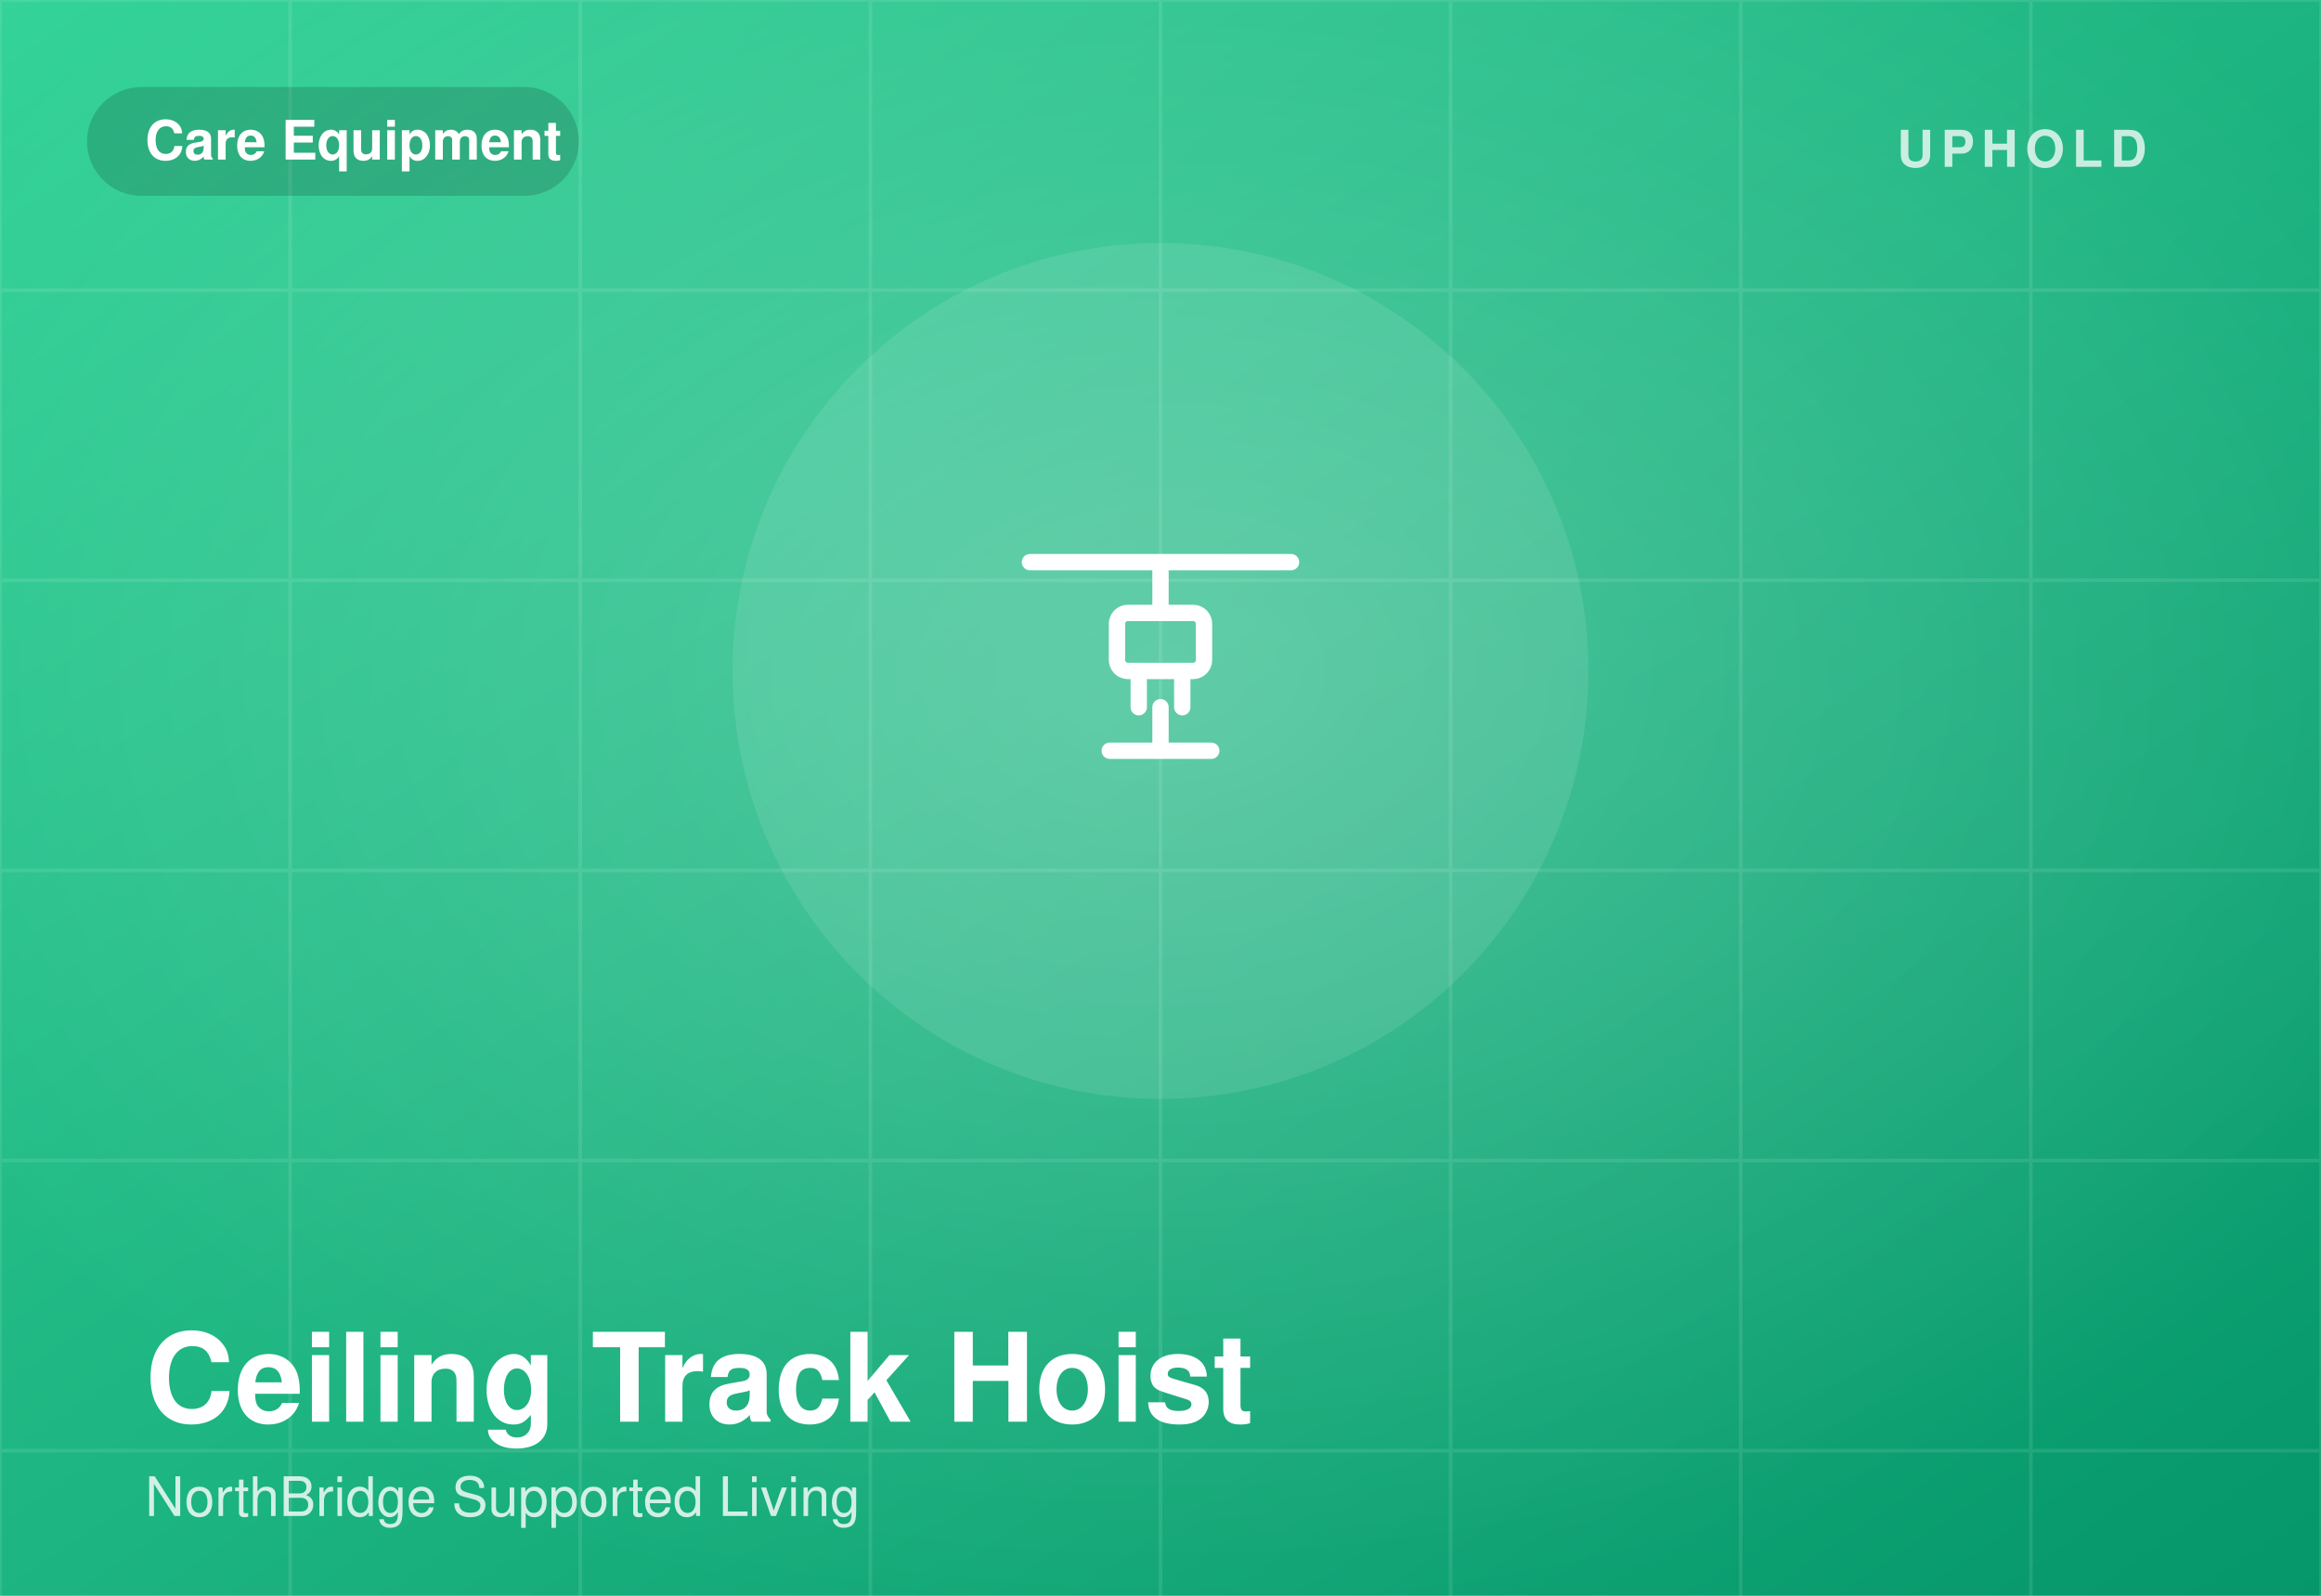
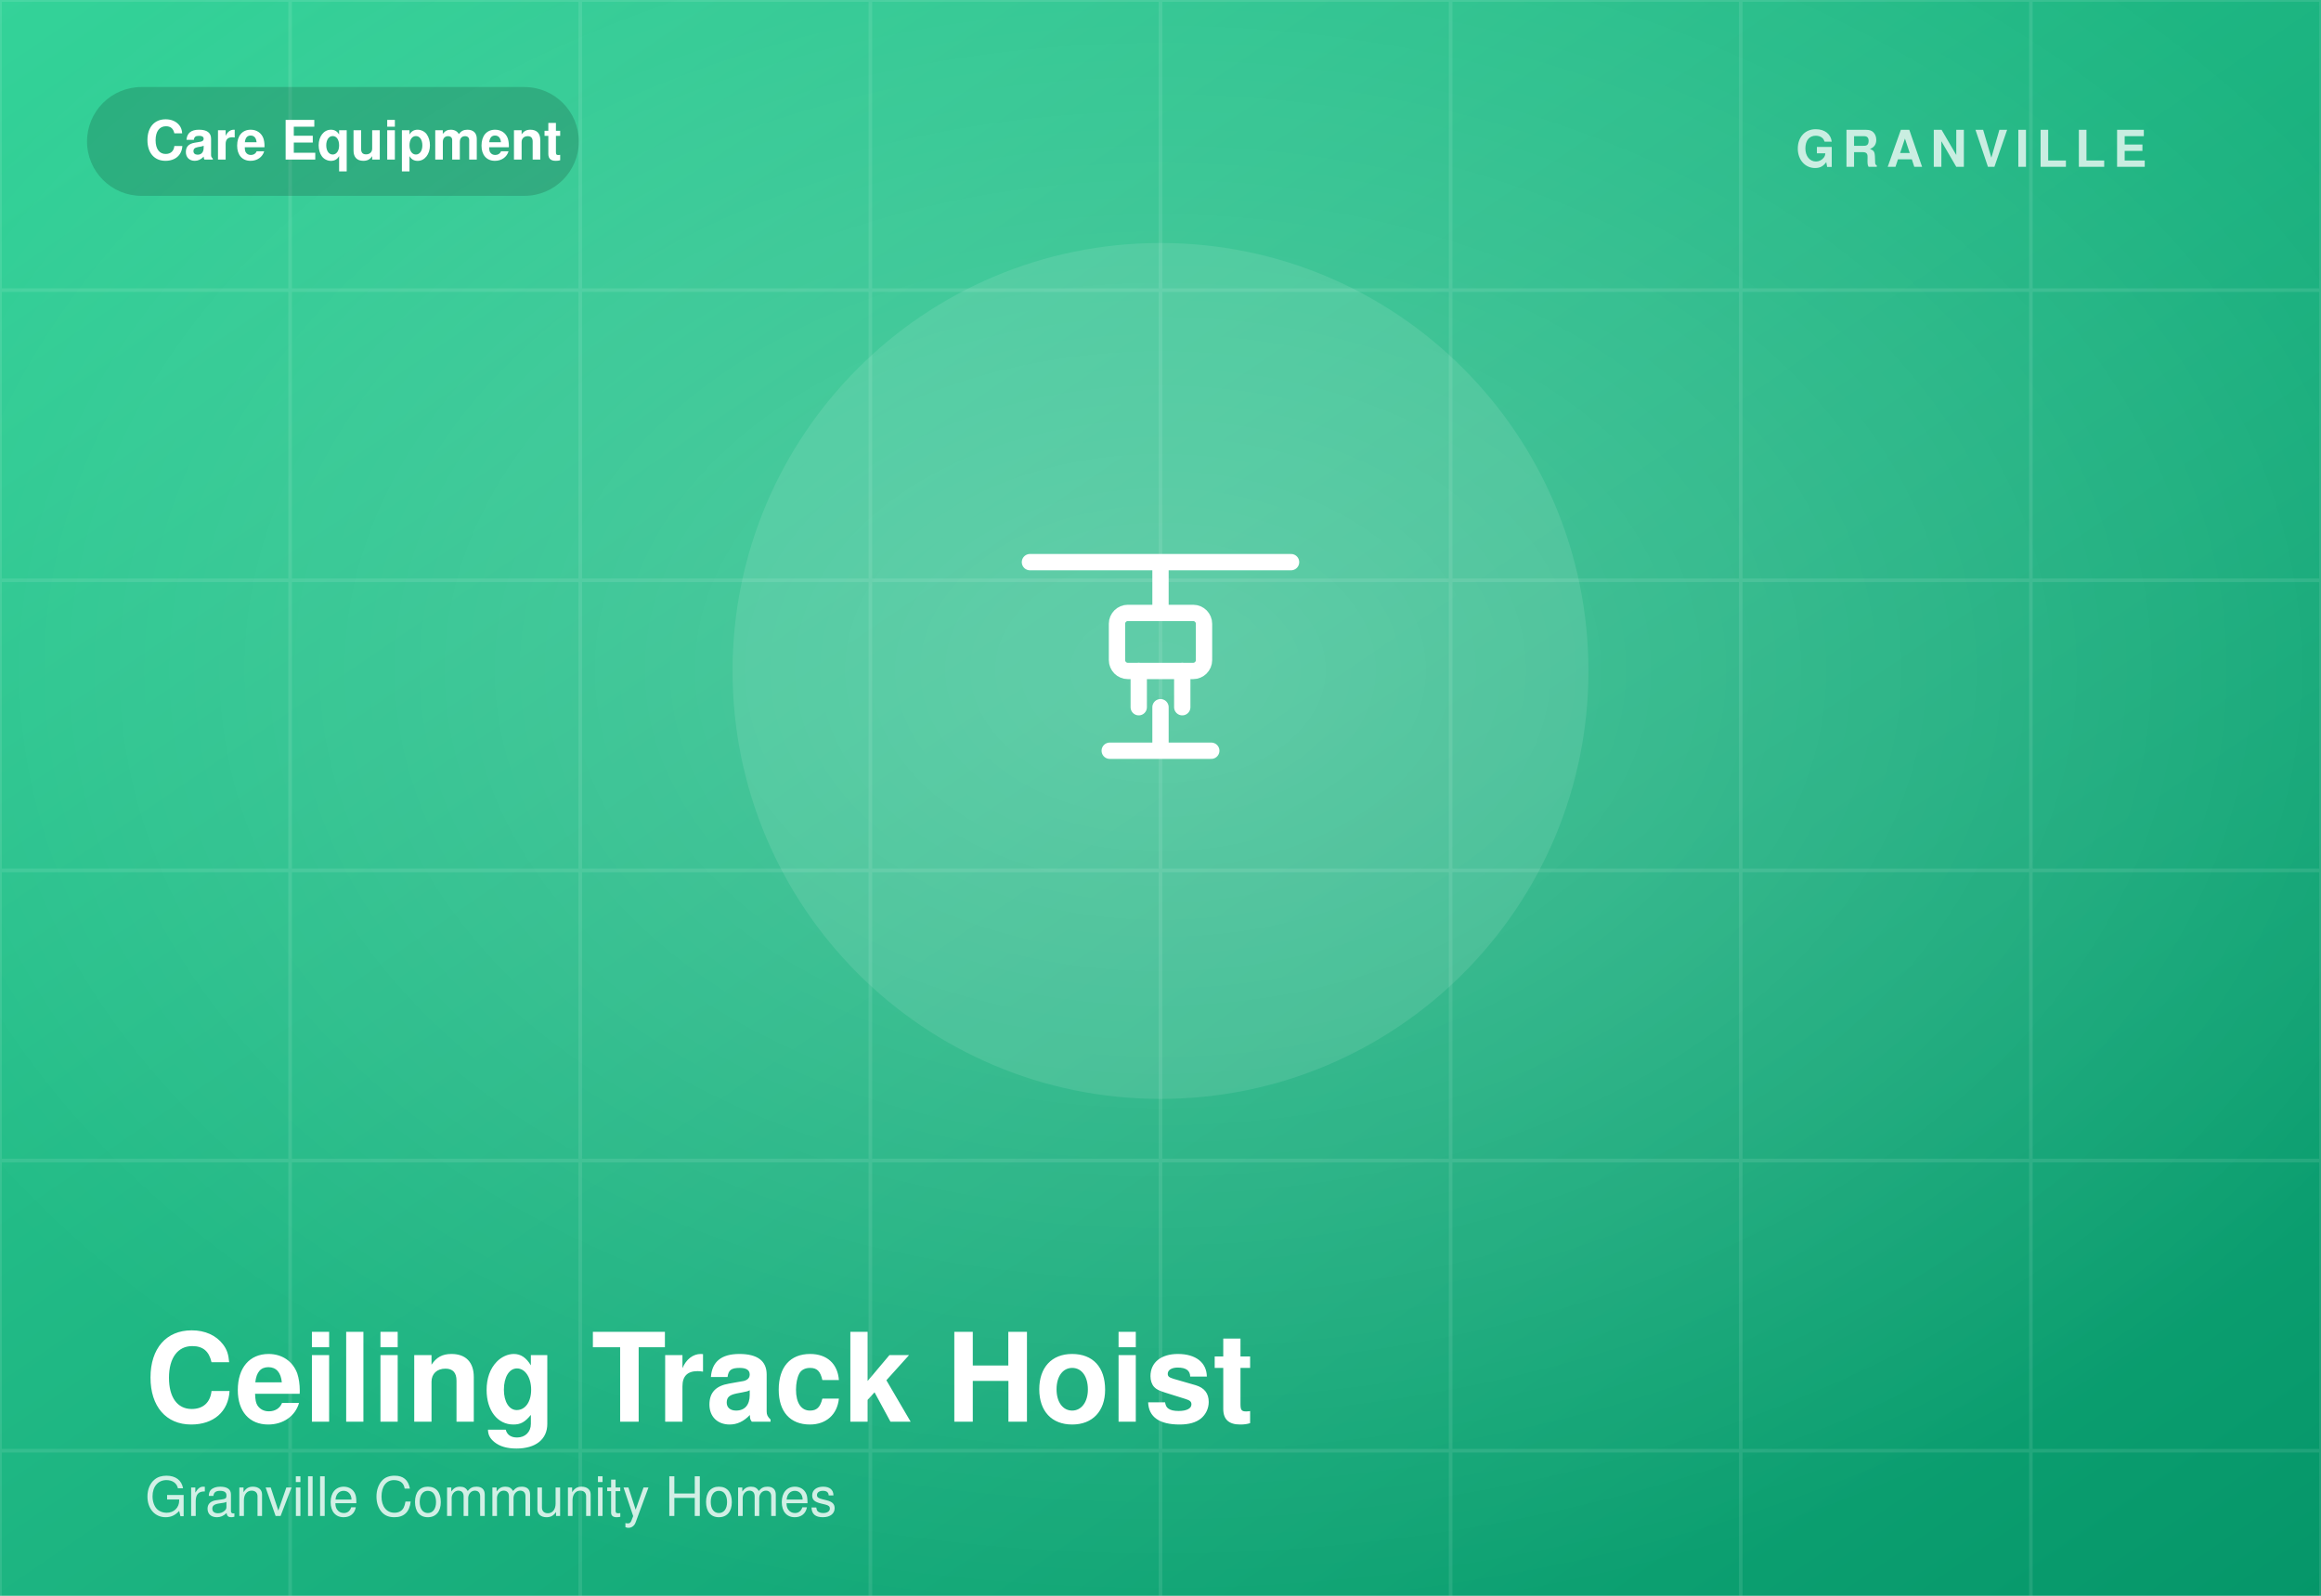
<svg xmlns="http://www.w3.org/2000/svg" viewBox="0 0 640 440" width="640" height="440" role="img" aria-label="Ceiling Track Hoist">
  <defs>
    <linearGradient id="g" x1="0" y1="0" x2="1" y2="1">
      <stop offset="0" stop-color="#34D399" />
      <stop offset="1" stop-color="#059669" />
    </linearGradient>
    <radialGradient id="spot" cx="0.5" cy="0.42" r="0.6">
      <stop offset="0" stop-color="#ffffff" stop-opacity="0.22" />
      <stop offset="1" stop-color="#ffffff" stop-opacity="0" />
    </radialGradient>
  </defs>
  <rect width="640" height="440" fill="url(#g)" />
  <rect width="640" height="440" fill="url(#spot)" />
  <g opacity="0.10" fill="none" stroke="#fff" stroke-width="1">
    <line x1="0" y1="0" x2="0" y2="440" />
    <line x1="80" y1="0" x2="80" y2="440" />
    <line x1="160" y1="0" x2="160" y2="440" />
    <line x1="240" y1="0" x2="240" y2="440" />
    <line x1="320" y1="0" x2="320" y2="440" />
    <line x1="400" y1="0" x2="400" y2="440" />
    <line x1="480" y1="0" x2="480" y2="440" />
    <line x1="560" y1="0" x2="560" y2="440" />
    <line x1="640" y1="0" x2="640" y2="440" />
    <line x1="0" y1="0" x2="640" y2="0" />
    <line x1="0" y1="80" x2="640" y2="80" />
    <line x1="0" y1="160" x2="640" y2="160" />
    <line x1="0" y1="240" x2="640" y2="240" />
    <line x1="0" y1="320" x2="640" y2="320" />
    <line x1="0" y1="400" x2="640" y2="400" />
  </g>
  <circle cx="320" cy="185" r="118" fill="#fff" opacity="0.10" />
  <g transform="translate(260,125) scale(1.0)">
    <g fill="none" stroke="#fff" stroke-width="4.5" stroke-linecap="round" stroke-linejoin="round">
      <path d="M24 30h72M60 30v14" />
      <rect x="48" y="44" width="24" height="16" rx="3" />
      <path d="M54 60v10M66 60v10M46 82h28M60 70v12" />
    </g>
  </g>
  <rect x="24" y="24" width="135.6" height="30" rx="15" fill="#000" opacity="0.16" />
  <text x="40" y="44" font-family="Segoe UI, Helvetica, Arial, sans-serif" font-size="15" font-weight="600" fill="#fff">Care Equipment</text>
-   <text x="592" y="46" text-anchor="end" font-family="Segoe UI, Helvetica, Arial, sans-serif" font-size="14" font-weight="700" letter-spacing="2" fill="#fff" opacity="0.75">UPHOLD</text>
+   <text x="592" y="46" text-anchor="end" font-family="Segoe UI, Helvetica, Arial, sans-serif" font-size="14" font-weight="700" letter-spacing="2" fill="#fff" opacity="0.75">GRANVILLE</text>
  <text x="40" y="392" font-family="Segoe UI, Helvetica, Arial, sans-serif" font-size="34" font-weight="700" fill="#fff">Ceiling Track Hoist</text>
-   <text x="40" y="418" font-family="Segoe UI, Helvetica, Arial, sans-serif" font-size="15" font-weight="500" fill="#fff" opacity="0.8">NorthBridge Supported Living</text>
+   <text x="40" y="418" font-family="Segoe UI, Helvetica, Arial, sans-serif" font-size="15" font-weight="500" fill="#fff" opacity="0.8">Granville Community Homes</text>
</svg>
